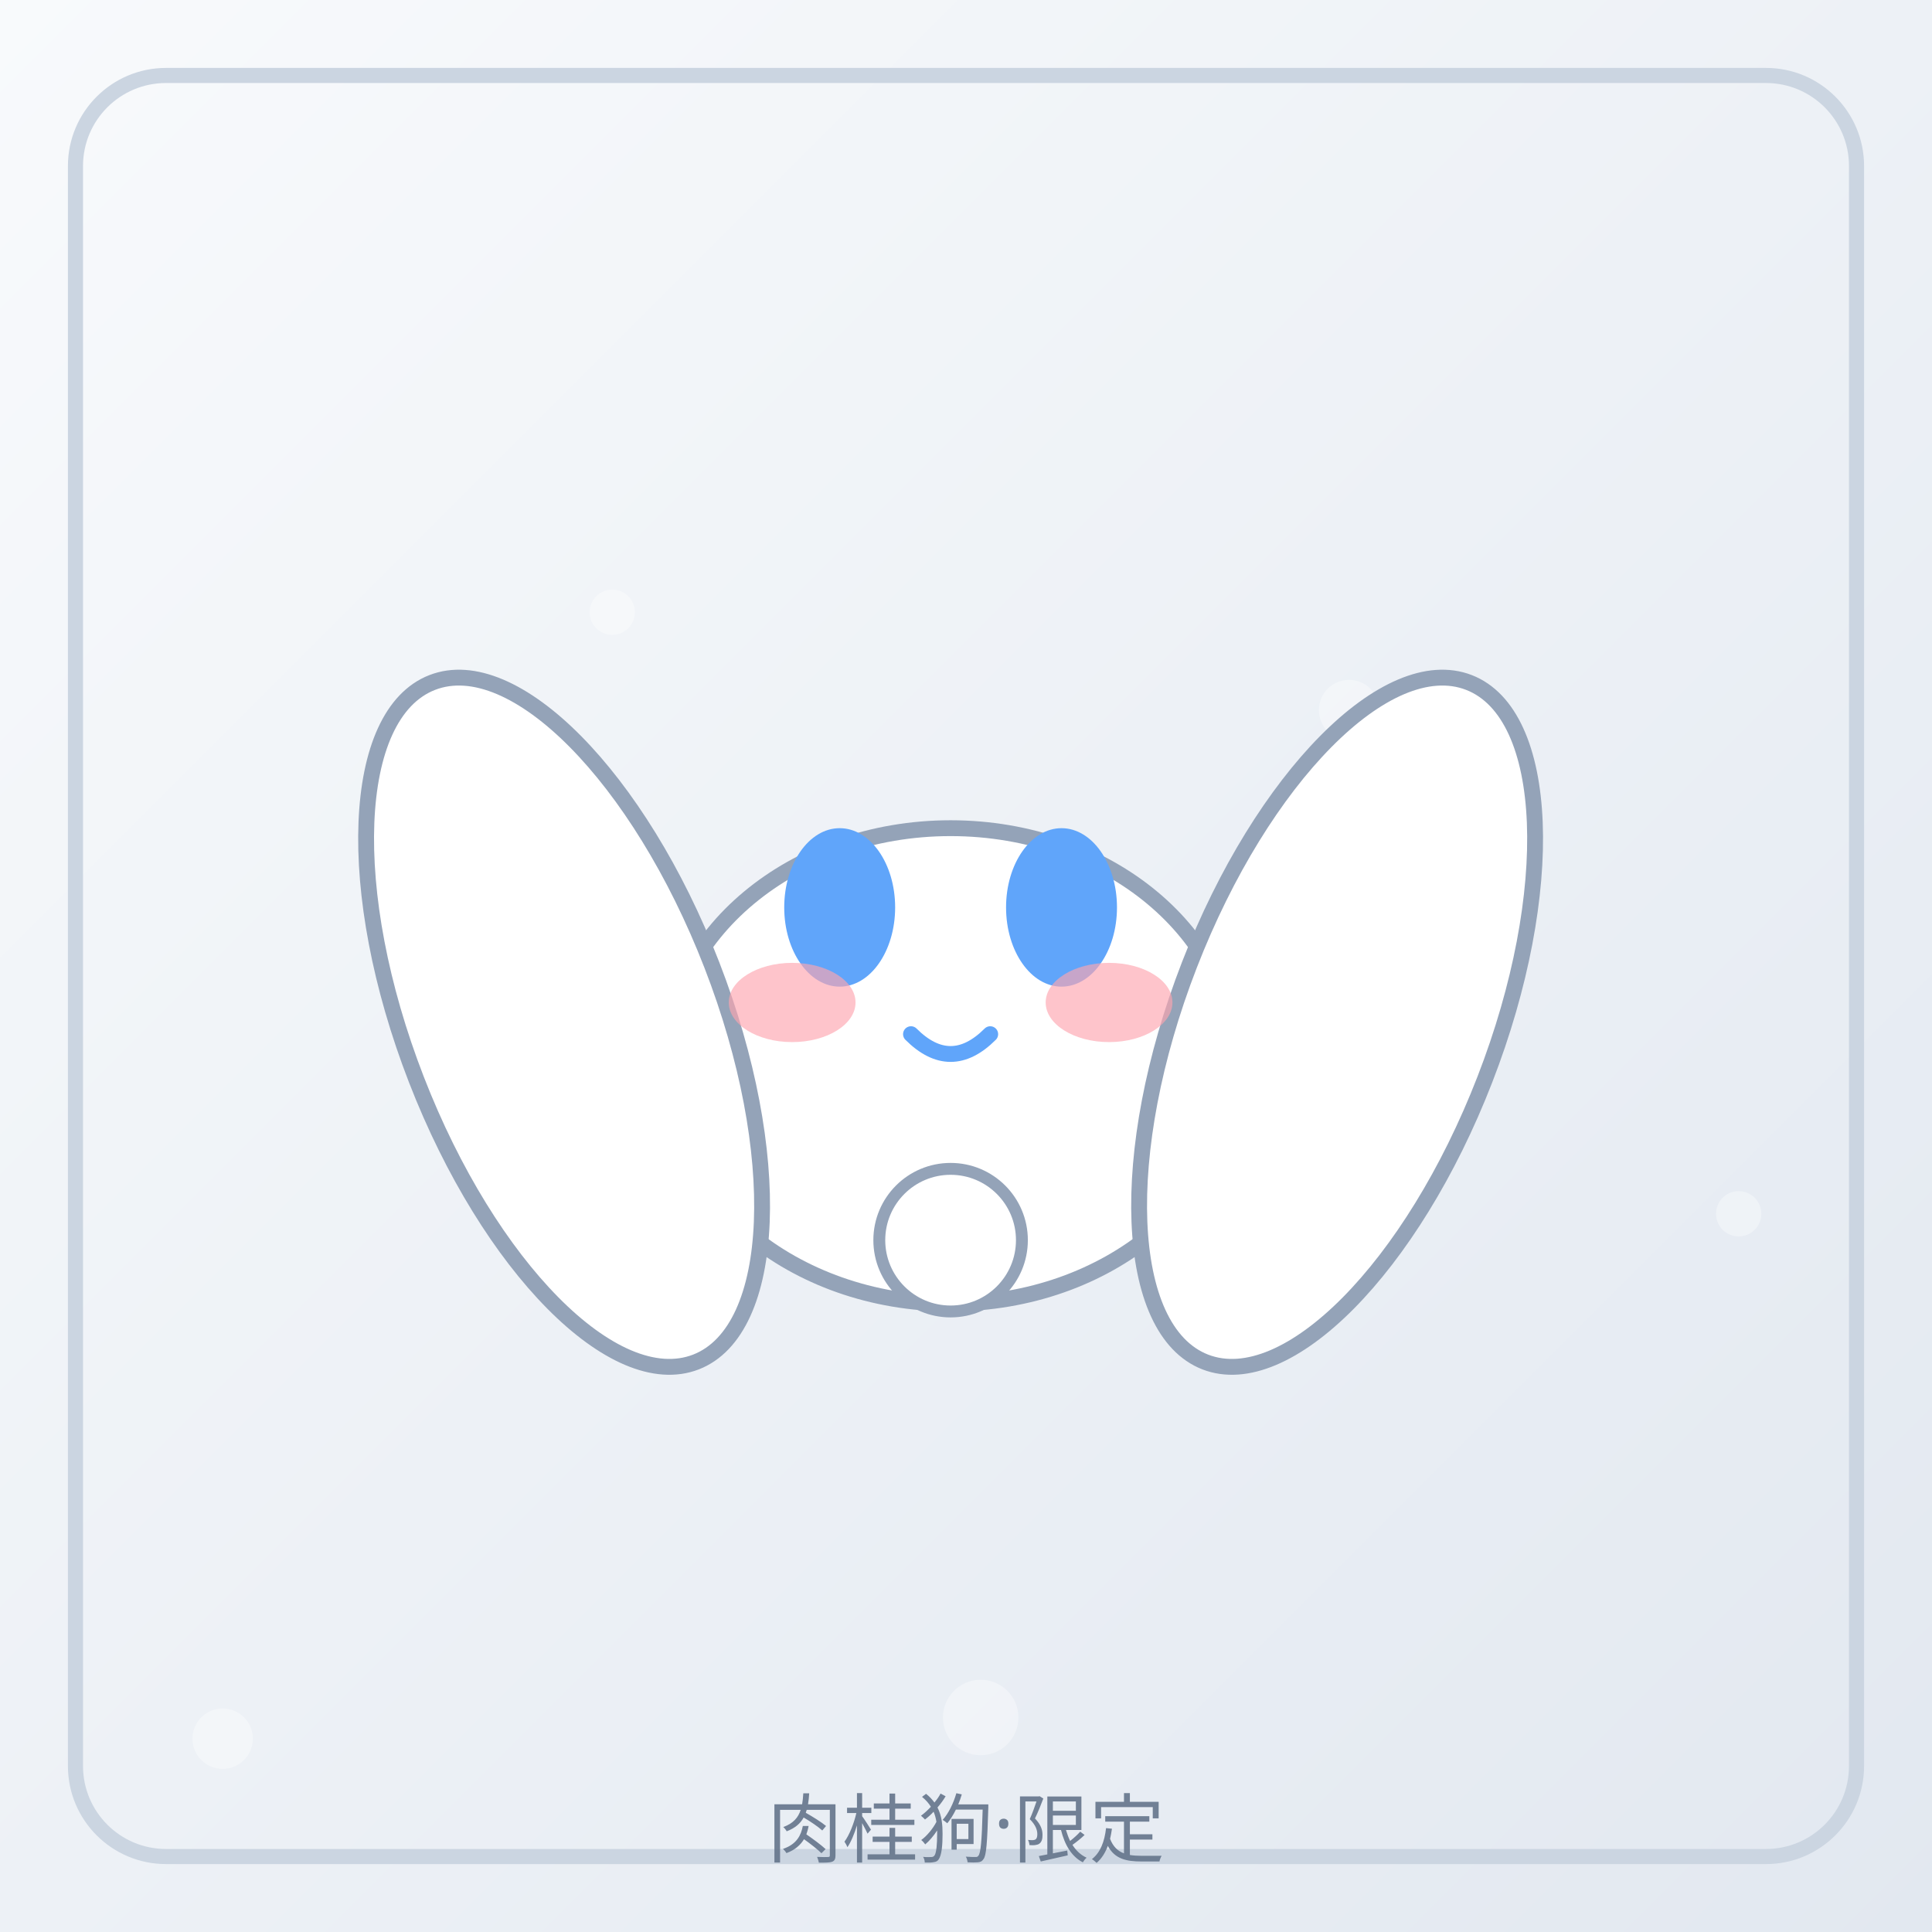
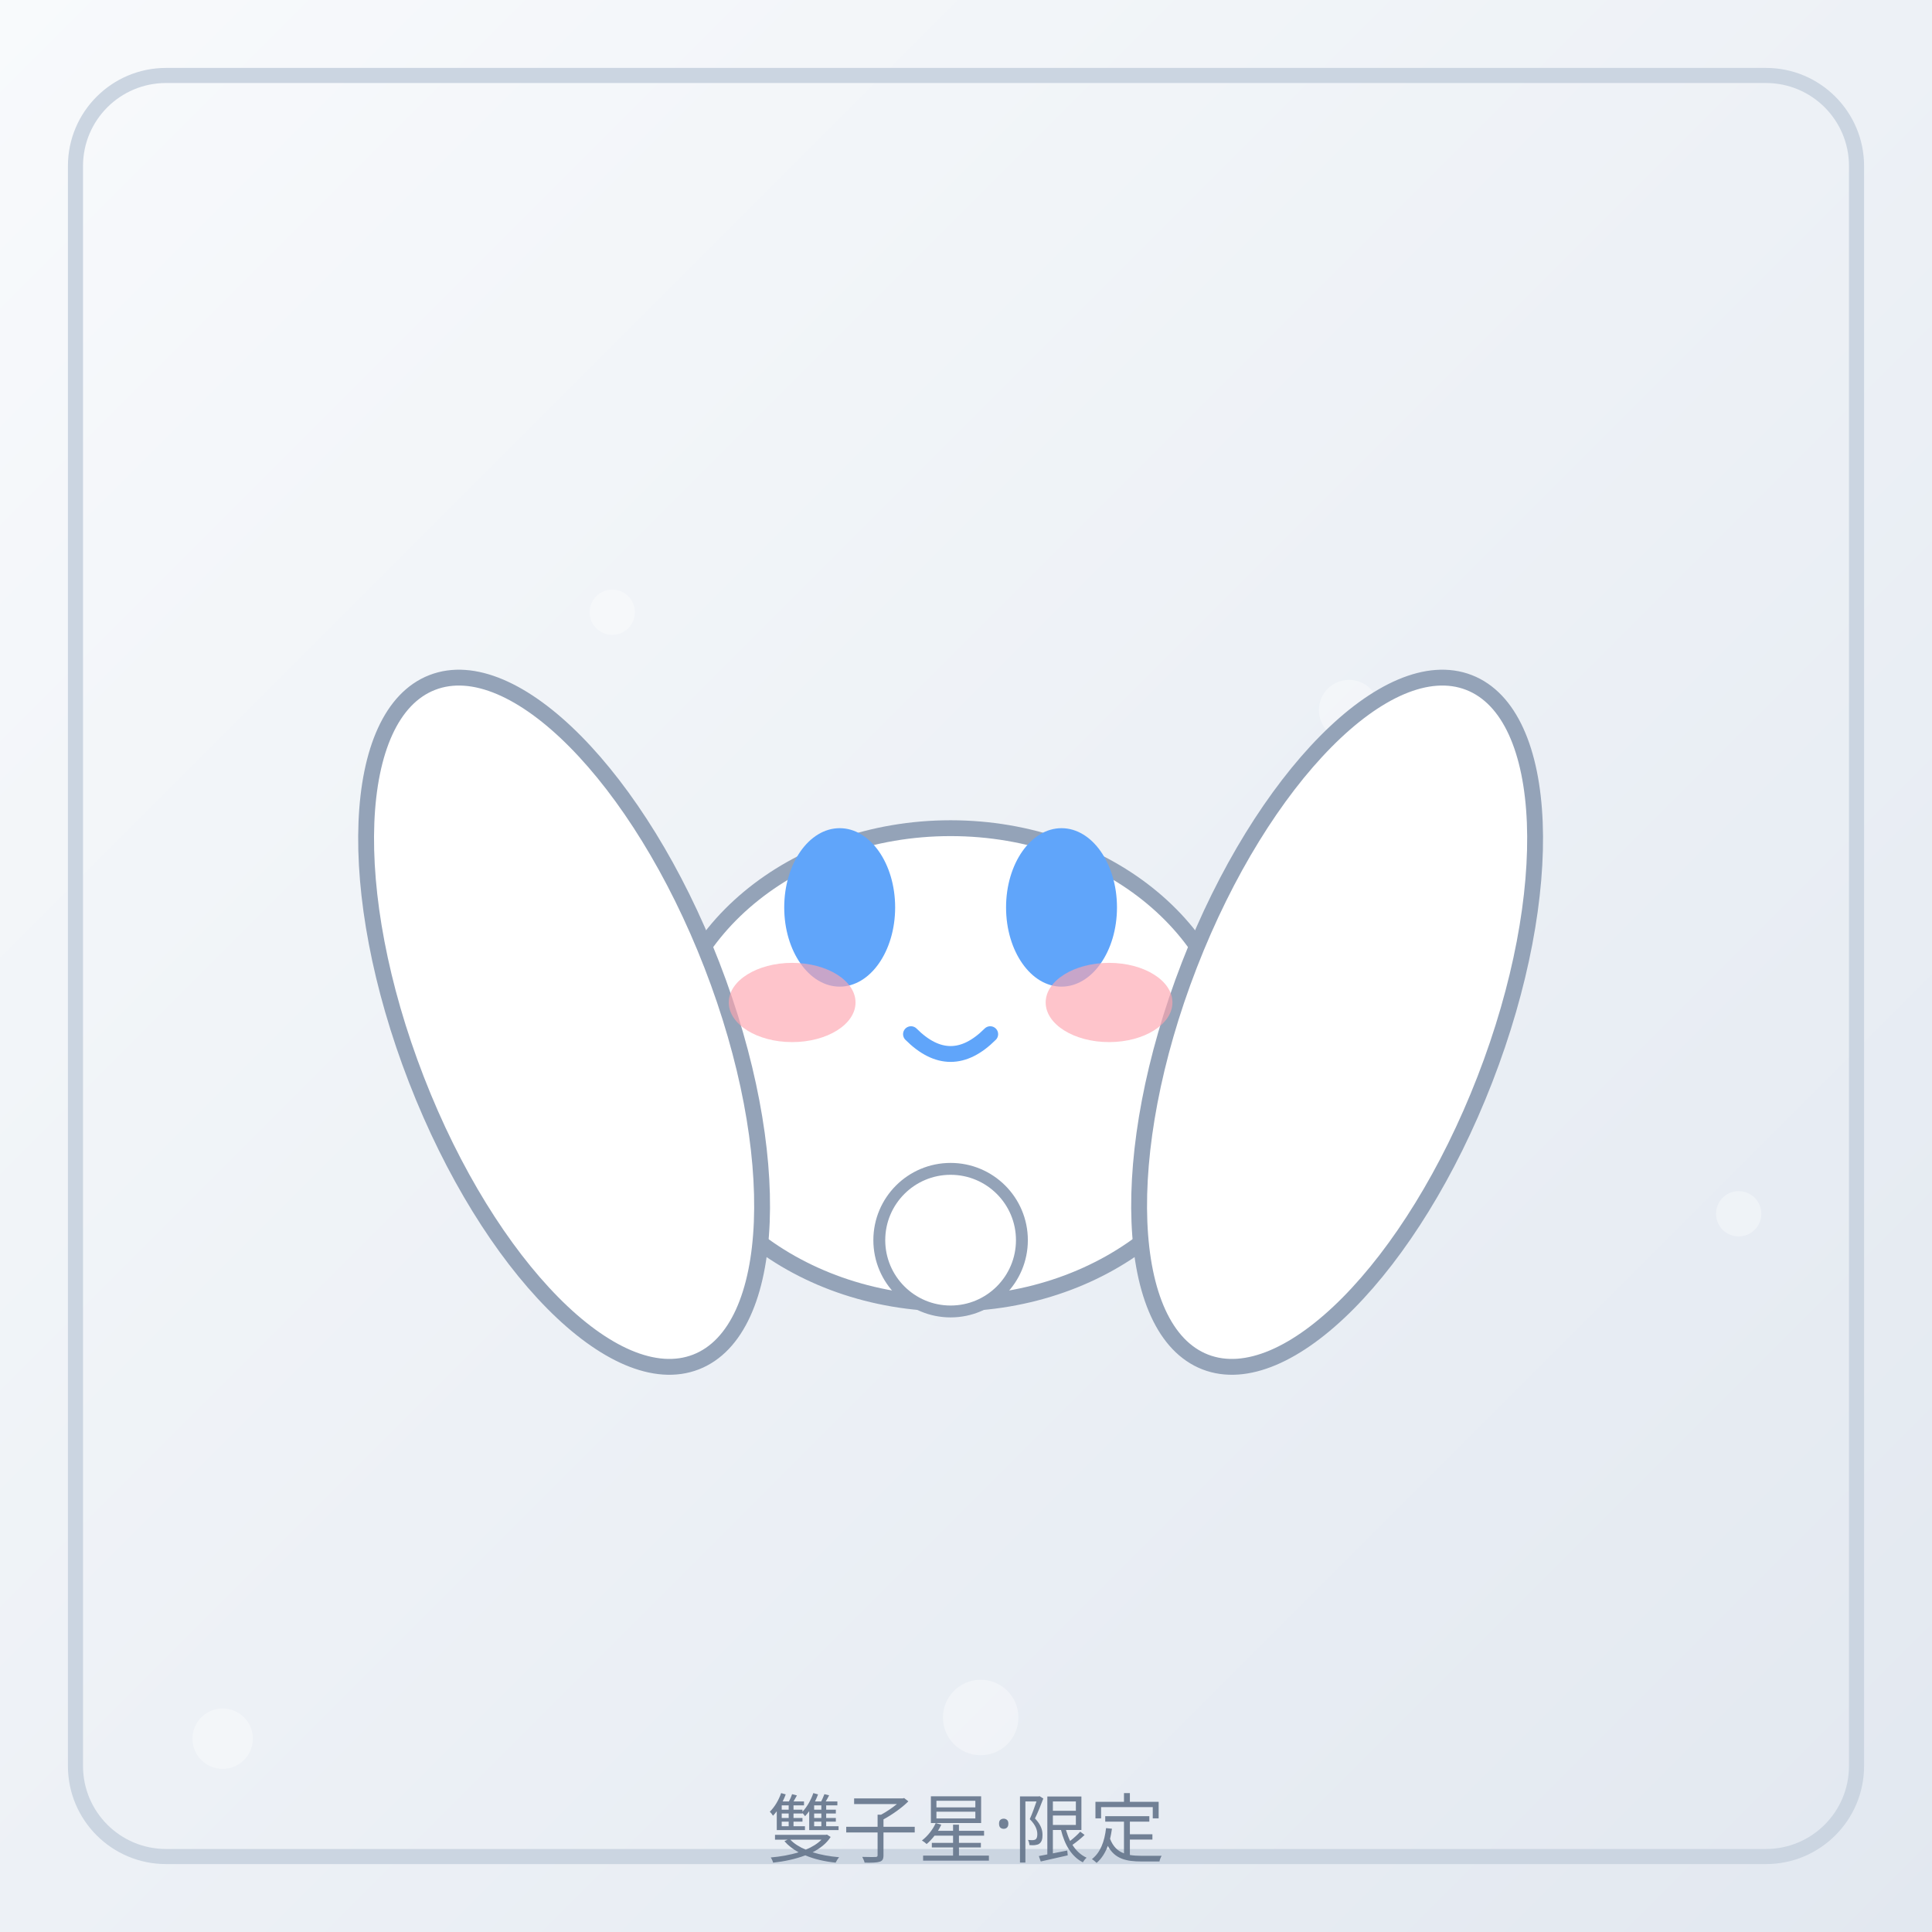
<svg xmlns="http://www.w3.org/2000/svg" viewBox="0 0 256 256" width="256" height="256">
  <defs>
    <linearGradient id="bg" x1="0%" y1="0%" x2="100%" y2="100%">
      <stop offset="0%" stop-color="#f8fafc" />
      <stop offset="100%" stop-color="#e2e8f0" />
    </linearGradient>
    <linearGradient id="gold" x1="0%" y1="0%" x2="100%" y2="100%">
      <stop offset="0%" stop-color="#fcd34d" />
      <stop offset="50%" stop-color="#f59e0b" />
      <stop offset="100%" stop-color="#fcd34d" />
    </linearGradient>
  </defs>
  <rect width="256" height="256" fill="url(#bg)" />
  <circle cx="81.128" cy="81.128" r="3" fill="#fff" opacity="0.35" />
  <circle cx="29.504" cy="230.384" r="4" fill="#fff" opacity="0.35" />
  <circle cx="129.944" cy="227.576" r="5" fill="#fff" opacity="0.35" />
  <circle cx="230.384" cy="160.832" r="3" fill="#fff" opacity="0.35" />
  <circle cx="178.76" cy="94.088" r="4" fill="#fff" opacity="0.35" />
  <g transform="translate(125.96,122.336) rotate(0) scale(1.0498)">
    <ellipse cx="0" cy="18" rx="36" ry="30" fill="#ffffff" stroke="#94a3b8" stroke-width="2" />
    <ellipse cx="-50" cy="-6" rx="20" ry="46" fill="#ffffff" stroke="#94a3b8" stroke-width="2" transform="rotate(-21.208)" />
    <ellipse cx="50" cy="-6" rx="20" ry="46" fill="#ffffff" stroke="#94a3b8" stroke-width="2" transform="rotate(21.208)" />
    <ellipse cx="-14" cy="-2" rx="7" ry="10" fill="#60a5fa" />
    <ellipse cx="14" cy="-2" rx="7" ry="10" fill="#60a5fa" />
    <ellipse cx="-20" cy="10" rx="8" ry="5" fill="#fda4af" opacity="0.65" />
    <ellipse cx="20" cy="10" rx="8" ry="5" fill="#fda4af" opacity="0.65" />
    <path d="M-5 14 Q0 19 5 14" fill="none" stroke="#60a5fa" stroke-width="2" stroke-linecap="round" />
    <circle cx="0" cy="40" r="9" fill="#ffffff" stroke="#94a3b8" stroke-width="1.5" />
  </g>
  <rect x="10" y="10" width="236" height="236" rx="12" fill="none" stroke="#cbd5e1" stroke-width="2" />
-   <text x="128" y="246" text-anchor="middle" font-family="Segoe UI, sans-serif" font-size="10" fill="#64748b" opacity="0.9">肉桂狗·限定</text>
+   <text x="128" y="246" text-anchor="middle" font-family="Segoe UI, sans-serif" font-size="10" fill="#64748b" opacity="0.9">雙子星·限定</text>
</svg>
